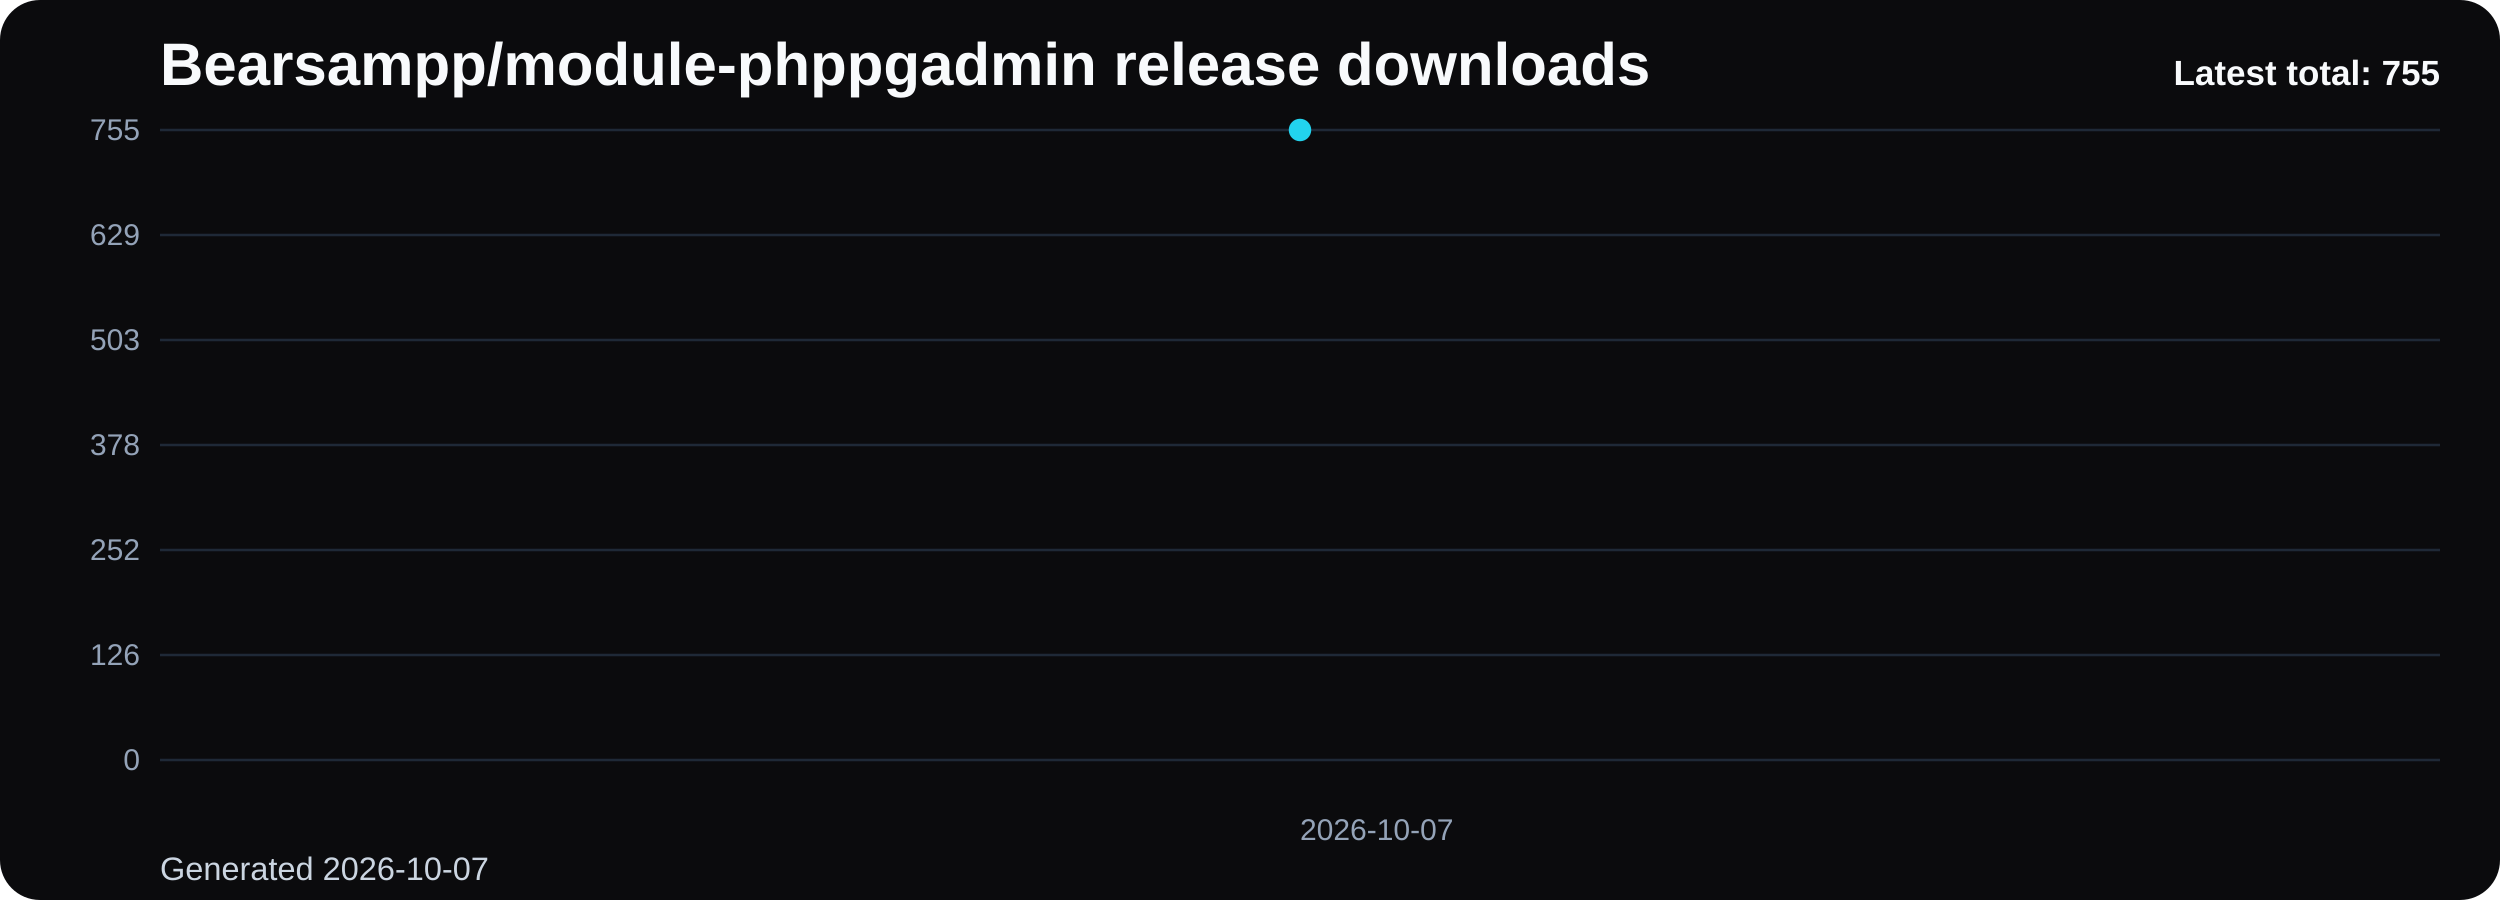
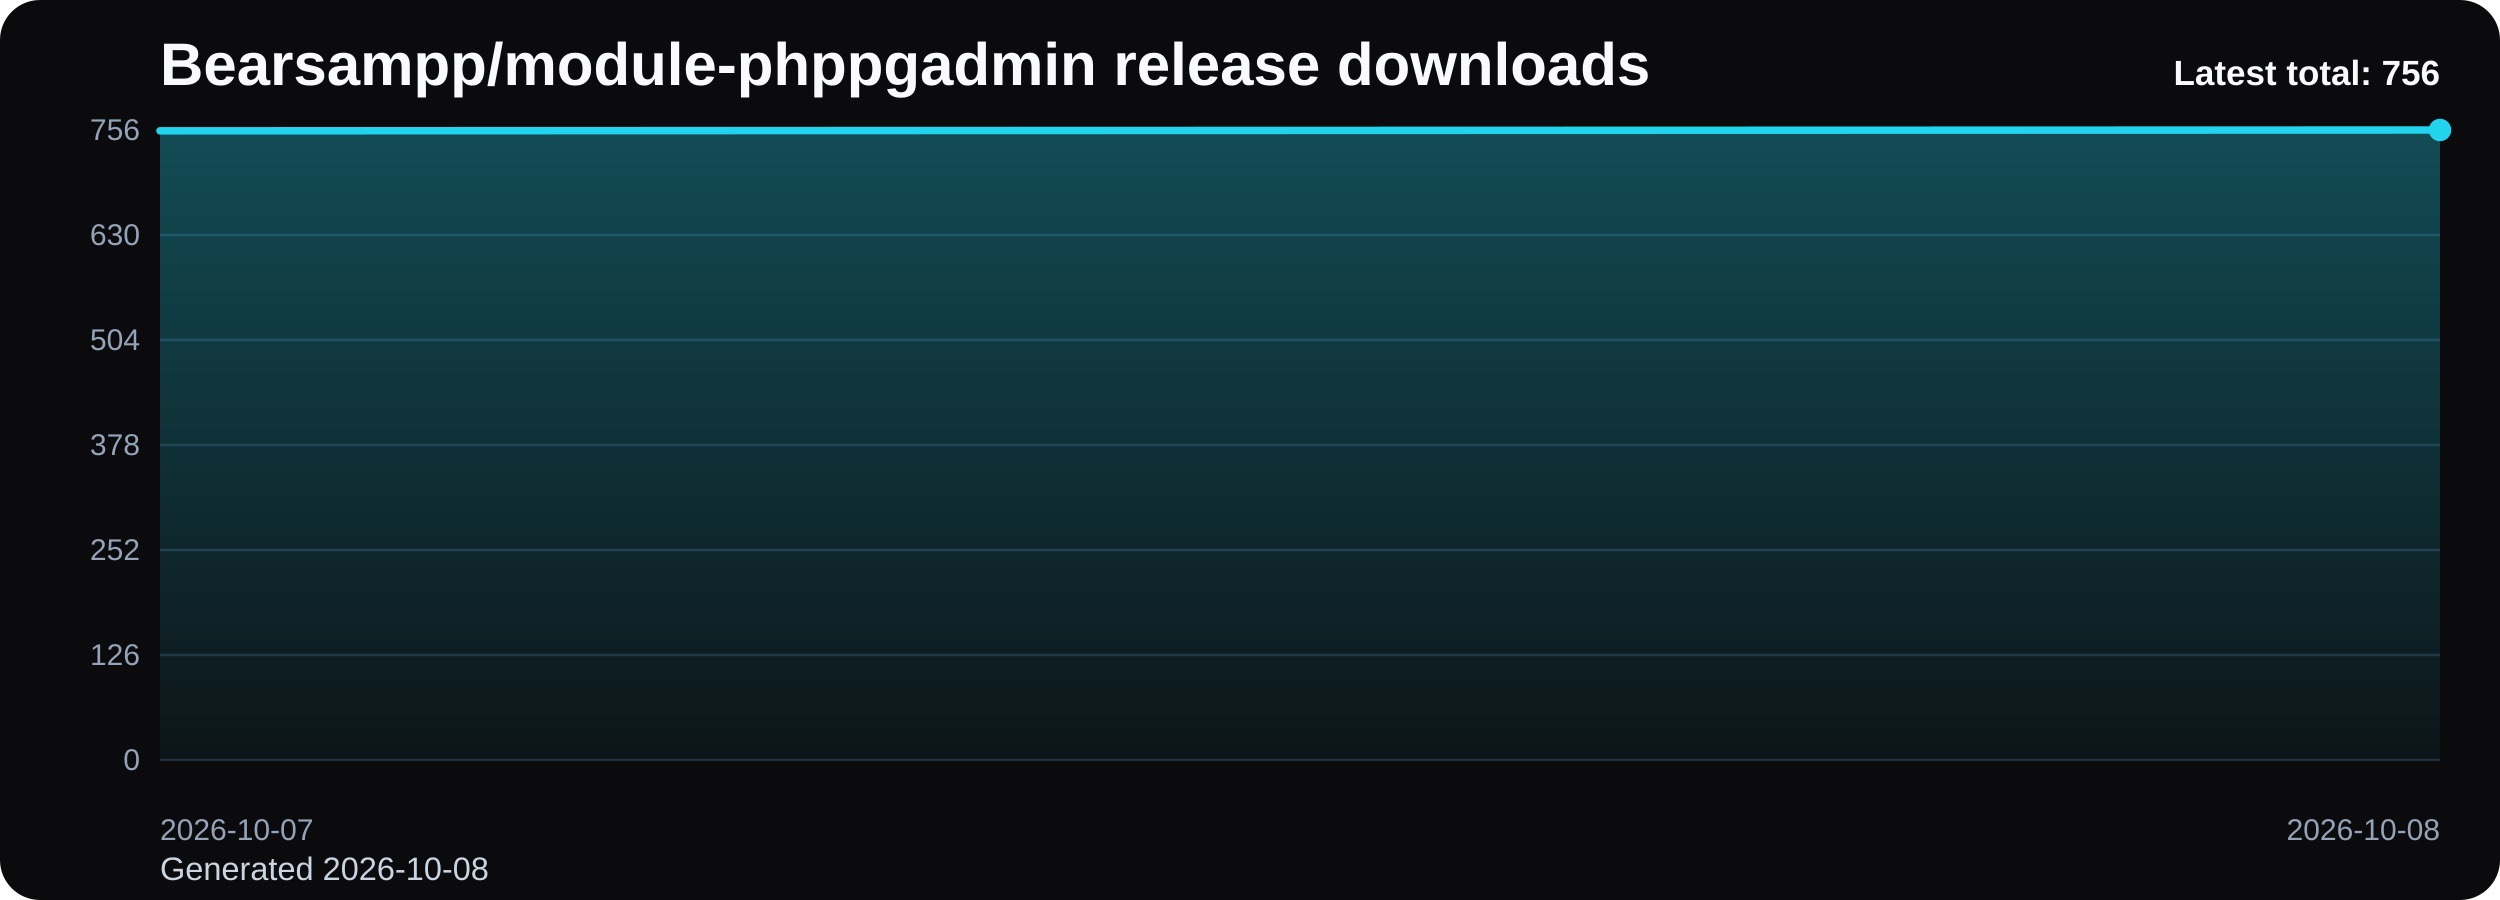
<svg xmlns="http://www.w3.org/2000/svg" viewBox="0 0 1000 360" role="img" aria-label="Bearsampp/module-phppgadmin release downloads chart">
  <defs>
    <linearGradient id="fill-total-trend-black" x1="0" y1="0" x2="0" y2="1">
      <stop offset="0%" stop-color="#22d3ee" stop-opacity="0.32" />
      <stop offset="100%" stop-color="#22d3ee" stop-opacity="0.05" />
    </linearGradient>
    <style>
      .bg { fill: #0b0b0d; }
      .title { font: 700 24px Arial, sans-serif; fill: #f8fafc; }
      .sub { font: 400 13px Arial, sans-serif; fill: #cbd5e1; }
      .grid { stroke: #1f2937; stroke-width: 1; }
      .axis { font: 400 12px Arial, sans-serif; fill: #94a3b8; }
      .line { fill: none; stroke: #22d3ee; stroke-width: 3; stroke-linecap: round; stroke-linejoin: round; }
      .dot { fill: #22d3ee; }
      .value { font: 600 11px Arial, sans-serif; fill: #cbd5e1; }
      .latest { font: 700 14px Arial, sans-serif; fill: #f8fafc; }
    </style>
  </defs>
  <rect class="bg" x="0" y="0" width="1000" height="360" rx="16" />
  <text class="title" x="64" y="34">Bearsampp/module-phppgadmin release downloads</text>
-   <text class="sub" x="64" y="352">Generated 2026-10-07</text>
+   <text class="sub" x="64" y="352">Generated 2026-10-08</text>
  <line x1="64" y1="52.00" x2="976" y2="52.00" class="grid" />
-   <text x="56" y="56.00" text-anchor="end" class="axis">755</text>
+   <text x="56" y="56.00" text-anchor="end" class="axis">756</text>
  <line x1="64" y1="94.00" x2="976" y2="94.00" class="grid" />
-   <text x="56" y="98.00" text-anchor="end" class="axis">629</text>
+   <text x="56" y="98.00" text-anchor="end" class="axis">630</text>
  <line x1="64" y1="136.00" x2="976" y2="136.00" class="grid" />
-   <text x="56" y="140.00" text-anchor="end" class="axis">503</text>
+   <text x="56" y="140.00" text-anchor="end" class="axis">504</text>
  <line x1="64" y1="178.00" x2="976" y2="178.00" class="grid" />
  <text x="56" y="182.00" text-anchor="end" class="axis">378</text>
  <line x1="64" y1="220.00" x2="976" y2="220.00" class="grid" />
  <text x="56" y="224.00" text-anchor="end" class="axis">252</text>
  <line x1="64" y1="262.00" x2="976" y2="262.00" class="grid" />
  <text x="56" y="266.00" text-anchor="end" class="axis">126</text>
  <line x1="64" y1="304.00" x2="976" y2="304.00" class="grid" />
  <text x="56" y="308.00" text-anchor="end" class="axis">0</text>
-   <path d="M 520.00 304 L 520.00 52.00 L 520.00 304 Z" fill="url(#fill-total-trend-black)" />
-   <polyline class="line" points="520.00,52.00" />
-   <circle class="dot" cx="520.00" cy="52.00" r="4.5" />
-   <text class="axis" x="520.00" y="336" text-anchor="start">2026-10-07</text>
-   <text class="latest" x="976" y="34" text-anchor="end">Latest total: 755</text>
+   <path d="M 64.00 304 L 64.00 52.33 L 976.00 52.00 L 976.00 304 Z" fill="url(#fill-total-trend-black)" />
+   <polyline class="line" points="64.00,52.33 976.00,52.00" />
+   <circle class="dot" cx="976.00" cy="52.00" r="4.5" />
+   <text class="axis" x="64.00" y="336" text-anchor="start">2026-10-07</text>
+   <text class="axis" x="976.00" y="336" text-anchor="end">2026-10-08</text>
+   <text class="latest" x="976" y="34" text-anchor="end">Latest total: 756</text>
</svg>
